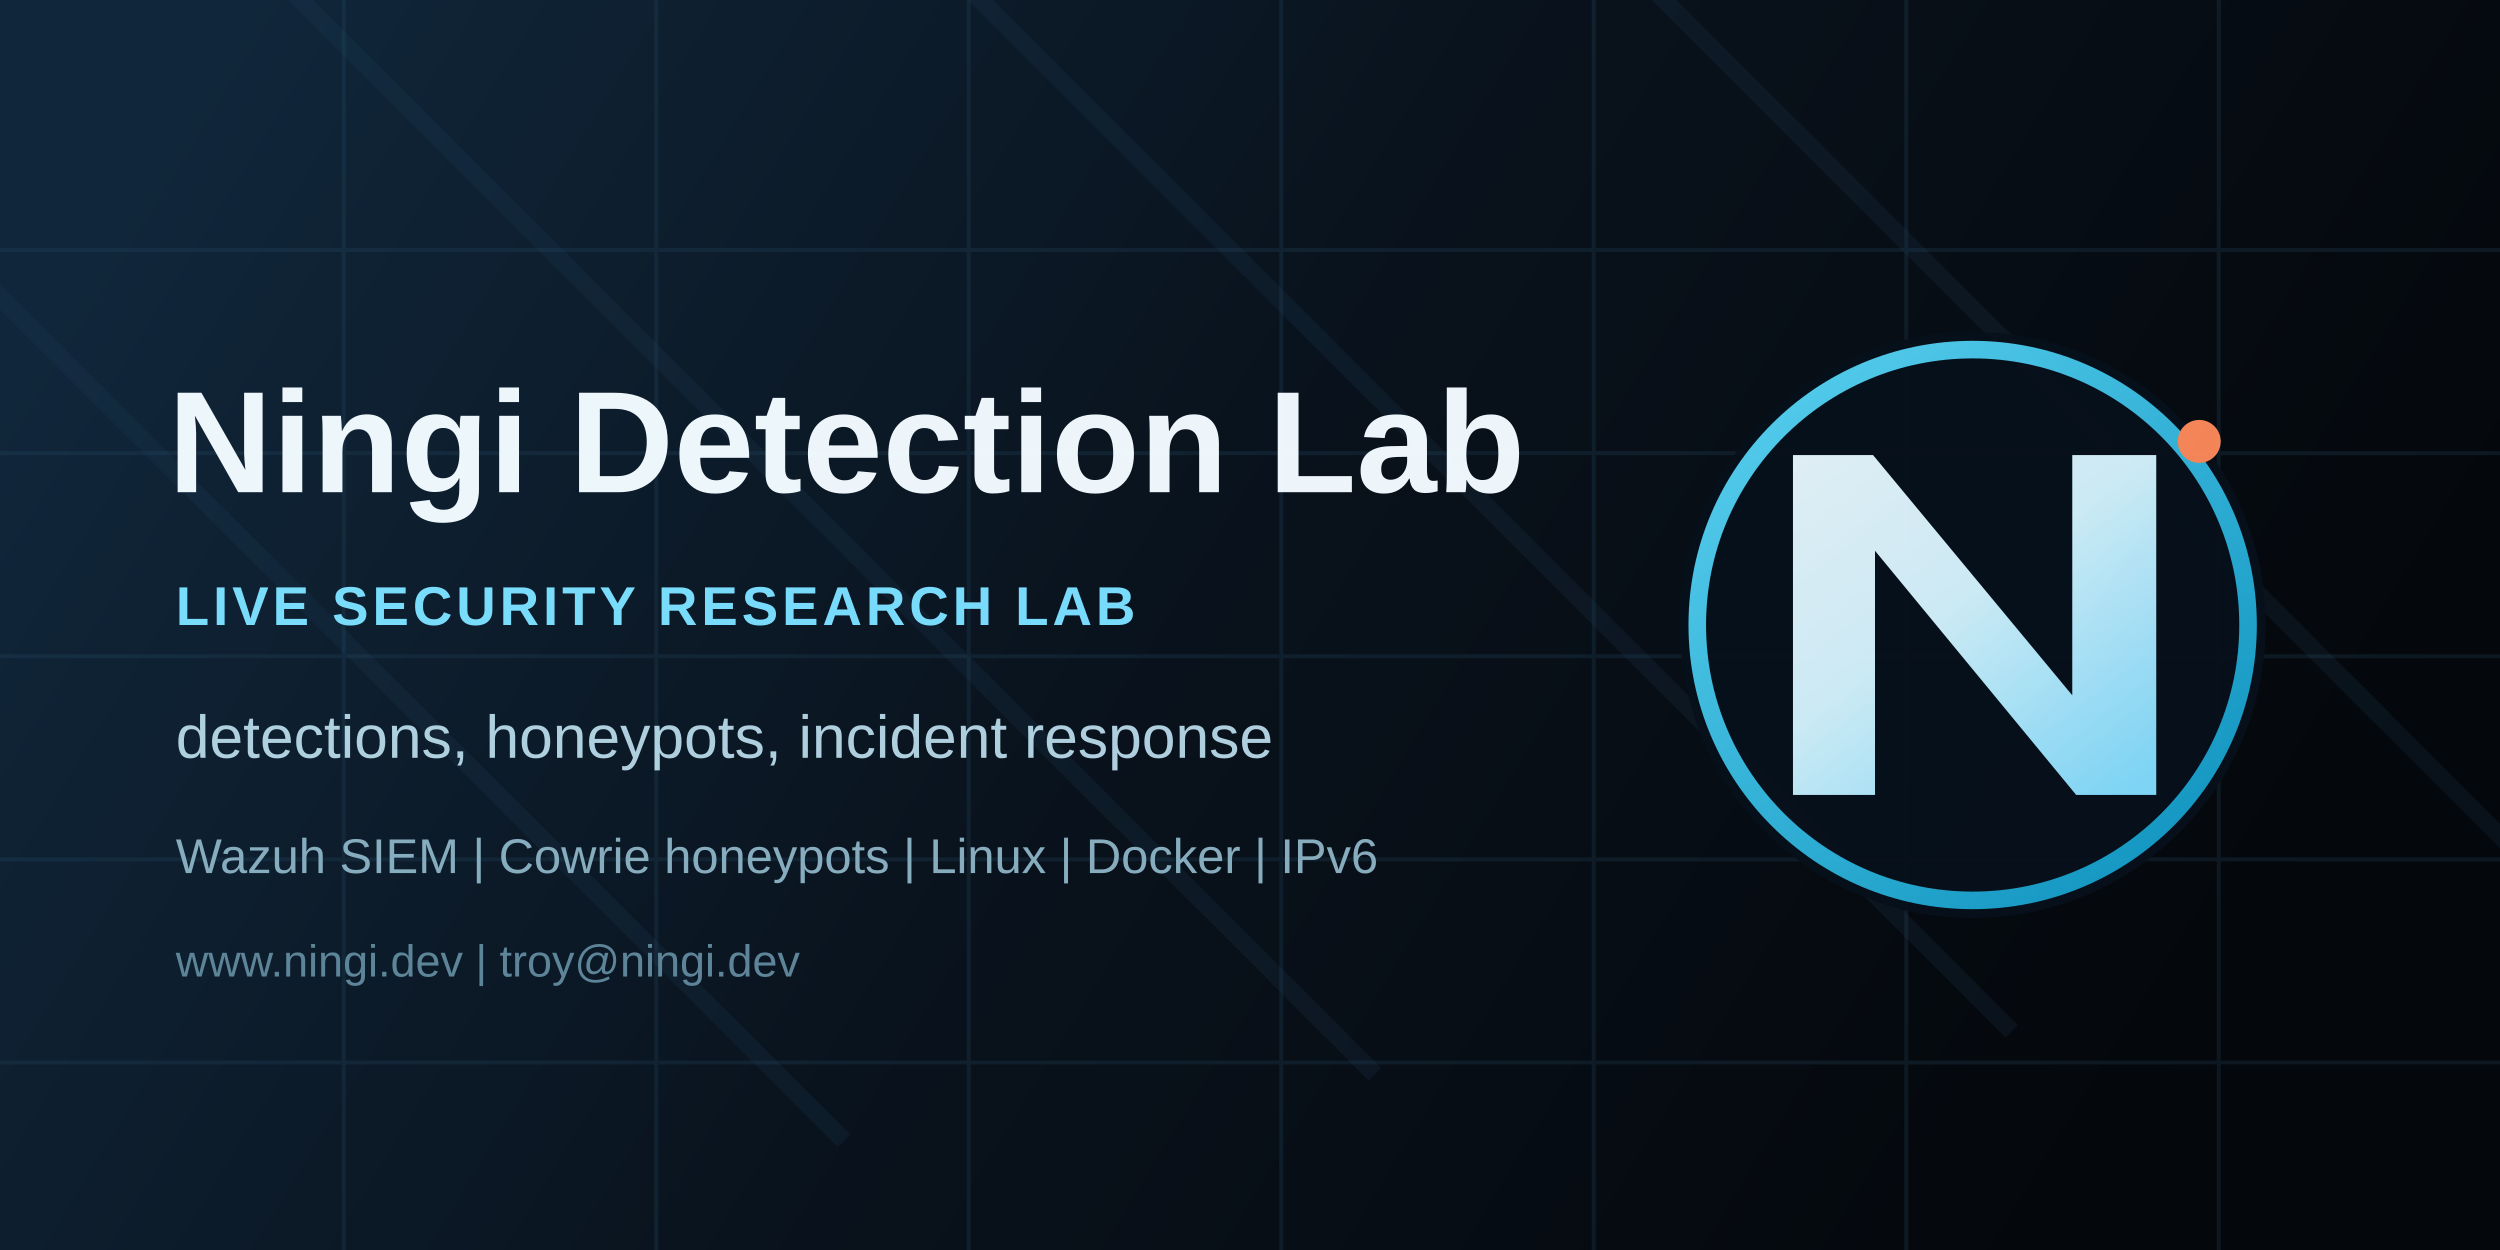
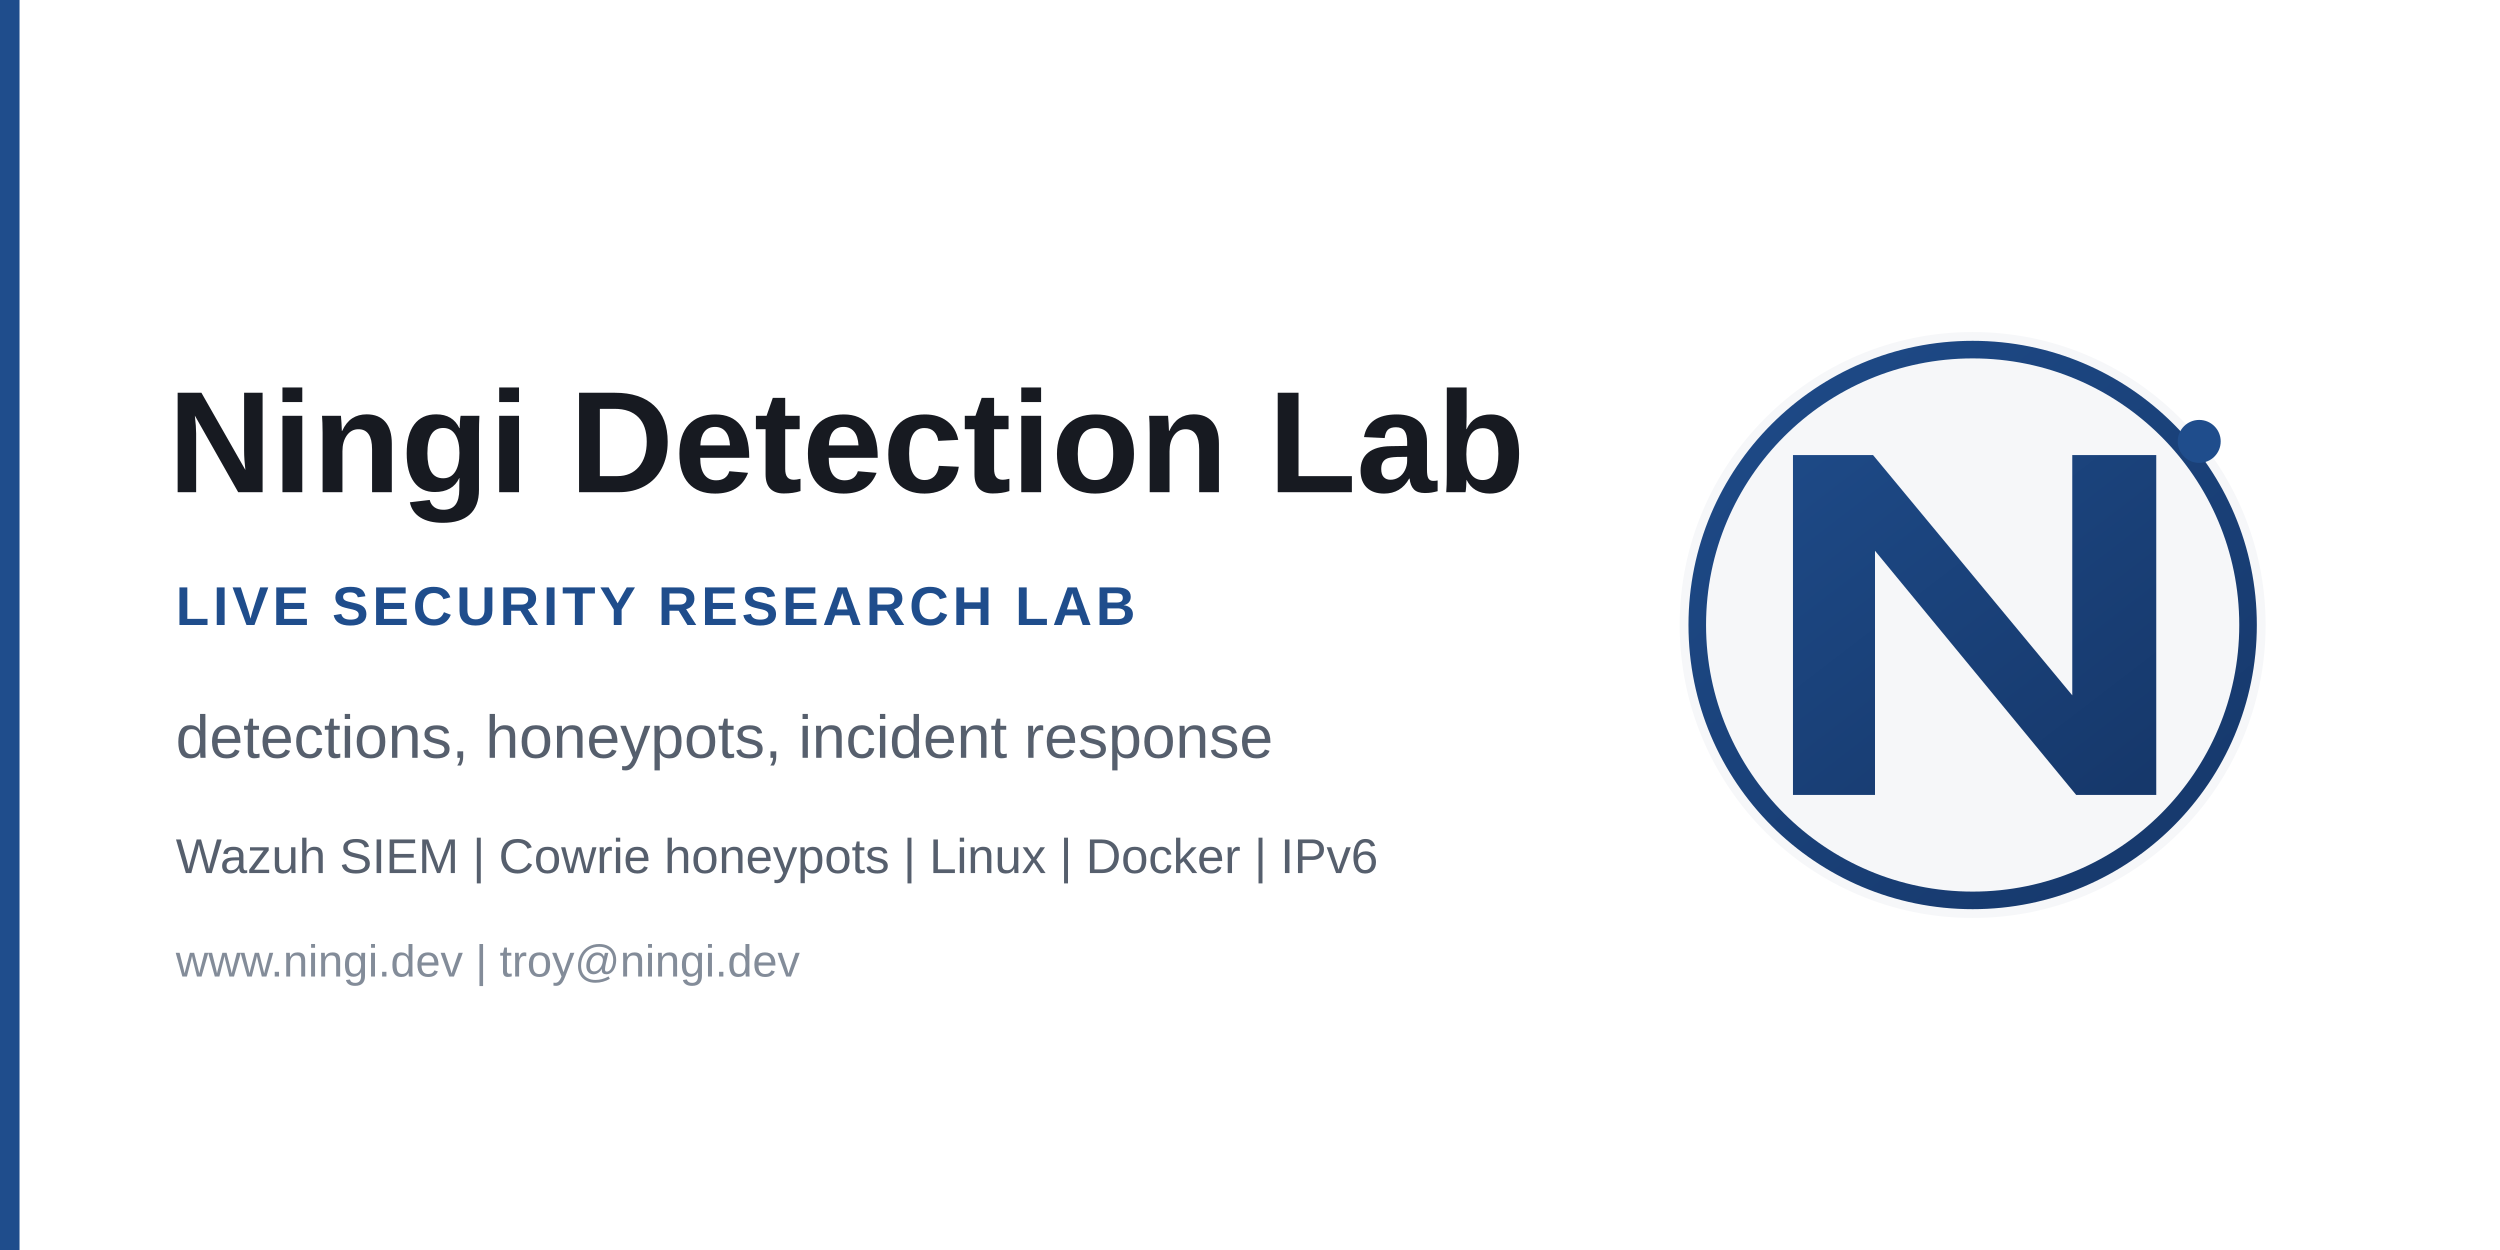
<svg xmlns="http://www.w3.org/2000/svg" width="1280" height="640" viewBox="0 0 1280 640" fill="none" role="img" aria-labelledby="title desc">
  <defs>
-     <linearGradient id="bg" x1="104" y1="38" x2="1085" y2="641" gradientUnits="userSpaceOnUse">
-       <stop stop-color="#10263A" />
-       <stop offset="0.5" stop-color="#09121C" />
-       <stop offset="1" stop-color="#04070B" />
-     </linearGradient>
    <linearGradient id="ring" x1="870" y1="132" x2="1136" y2="444" gradientUnits="userSpaceOnUse">
-       <stop stop-color="#67E0FF" />
-       <stop offset="1" stop-color="#109BC8" />
+       <stop stop-color="#1F4D8C" />
+       <stop offset="1" stop-color="#16386B" />
    </linearGradient>
    <linearGradient id="mark" x1="904" y1="180" x2="1082" y2="412" gradientUnits="userSpaceOnUse">
-       <stop stop-color="#F4FBFF" />
-       <stop offset="0.55" stop-color="#D6F4FF" />
-       <stop offset="1" stop-color="#83DEFF" />
+       <stop stop-color="#1F4D8C" />
+       <stop offset="1" stop-color="#16386B" />
    </linearGradient>
  </defs>
-   <rect width="1280" height="640" fill="url(#bg)" />
-   <g opacity="0.18">
-     <path d="M-60 92L432 584" stroke="#22455F" stroke-width="9" />
-     <path d="M112 -42L704 550" stroke="#22455F" stroke-width="9" />
-     <path d="M414 -88L1030 528" stroke="#22455F" stroke-width="9" />
-     <path d="M740 -112L1388 536" stroke="#22455F" stroke-width="9" />
+   <rect width="1280" height="640" fill="#FFFFFF" />
+   <rect width="10" height="640" fill="#1F4D8C" />
+   <g>
+     <text x="86" y="252" fill="#171A21" font-family="Segoe UI, Arial, sans-serif" font-size="74" font-weight="800">Ningi Detection Lab</text>
+     <text x="90" y="320" fill="#1F4D8C" font-family="Segoe UI, Arial, sans-serif" font-size="28" font-weight="700" letter-spacing="2">LIVE SECURITY RESEARCH LAB</text>
+     <text x="90" y="388" fill="#565F6D" font-family="Segoe UI, Arial, sans-serif" font-size="31">detections, honeypots, incident response</text>
+     <text x="90" y="447" fill="#565F6D" font-family="Segoe UI, Arial, sans-serif" font-size="25">Wazuh SIEM | Cowrie honeypots | Linux | Docker | IPv6</text>
+     <text x="90" y="500" fill="#838C99" font-family="Segoe UI, Arial, sans-serif" font-size="23">www.ningi.dev | troy@ningi.dev</text>
  </g>
-   <g opacity="0.22">
-     <path d="M0 128H1280" stroke="#2A536E" stroke-width="2" />
-     <path d="M0 232H1280" stroke="#2A536E" stroke-width="2" />
-     <path d="M0 336H1280" stroke="#2A536E" stroke-width="2" />
-     <path d="M0 440H1280" stroke="#2A536E" stroke-width="2" />
-     <path d="M0 544H1280" stroke="#2A536E" stroke-width="2" />
-     <path d="M176 0V640" stroke="#2A536E" stroke-width="2" />
-     <path d="M336 0V640" stroke="#2A536E" stroke-width="2" />
-     <path d="M496 0V640" stroke="#2A536E" stroke-width="2" />
-     <path d="M656 0V640" stroke="#2A536E" stroke-width="2" />
-     <path d="M816 0V640" stroke="#2A536E" stroke-width="2" />
-     <path d="M976 0V640" stroke="#2A536E" stroke-width="2" />
-     <path d="M1136 0V640" stroke="#2A536E" stroke-width="2" />
-   </g>
-   <g opacity="0.98">
-     <text x="86" y="252" fill="#F2FAFF" font-family="Segoe UI, Arial, sans-serif" font-size="74" font-weight="800">Ningi Detection Lab</text>
-     <text x="90" y="320" fill="#7BDFFF" font-family="Segoe UI, Arial, sans-serif" font-size="28" font-weight="700" letter-spacing="2">LIVE SECURITY RESEARCH LAB</text>
-     <text x="90" y="388" fill="#B3D3E2" font-family="Segoe UI, Arial, sans-serif" font-size="31">detections, honeypots, incident response</text>
-     <text x="90" y="447" fill="#89AFC1" font-family="Segoe UI, Arial, sans-serif" font-size="25">Wazuh SIEM | Cowrie honeypots | Linux | Docker | IPv6</text>
-     <text x="90" y="500" fill="#5F879A" font-family="Segoe UI, Arial, sans-serif" font-size="23">www.ningi.dev | troy@ningi.dev</text>
-   </g>
-   <g opacity="0.95">
-     <circle cx="1010" cy="320" r="150" fill="#06101A" />
+   <g>
+     <circle cx="1010" cy="320" r="150" fill="#F6F7F9" />
    <circle cx="1010" cy="320" r="141" stroke="url(#ring)" stroke-width="9" />
    <path d="M918 407V233H959L1061 356V233H1104V407H1063L960 282V407H918Z" fill="url(#mark)" />
-     <circle cx="1126" cy="226" r="11" fill="#FF8A5B" />
+     <circle cx="1126" cy="226" r="11" fill="#1F4D8C" />
  </g>
</svg>
